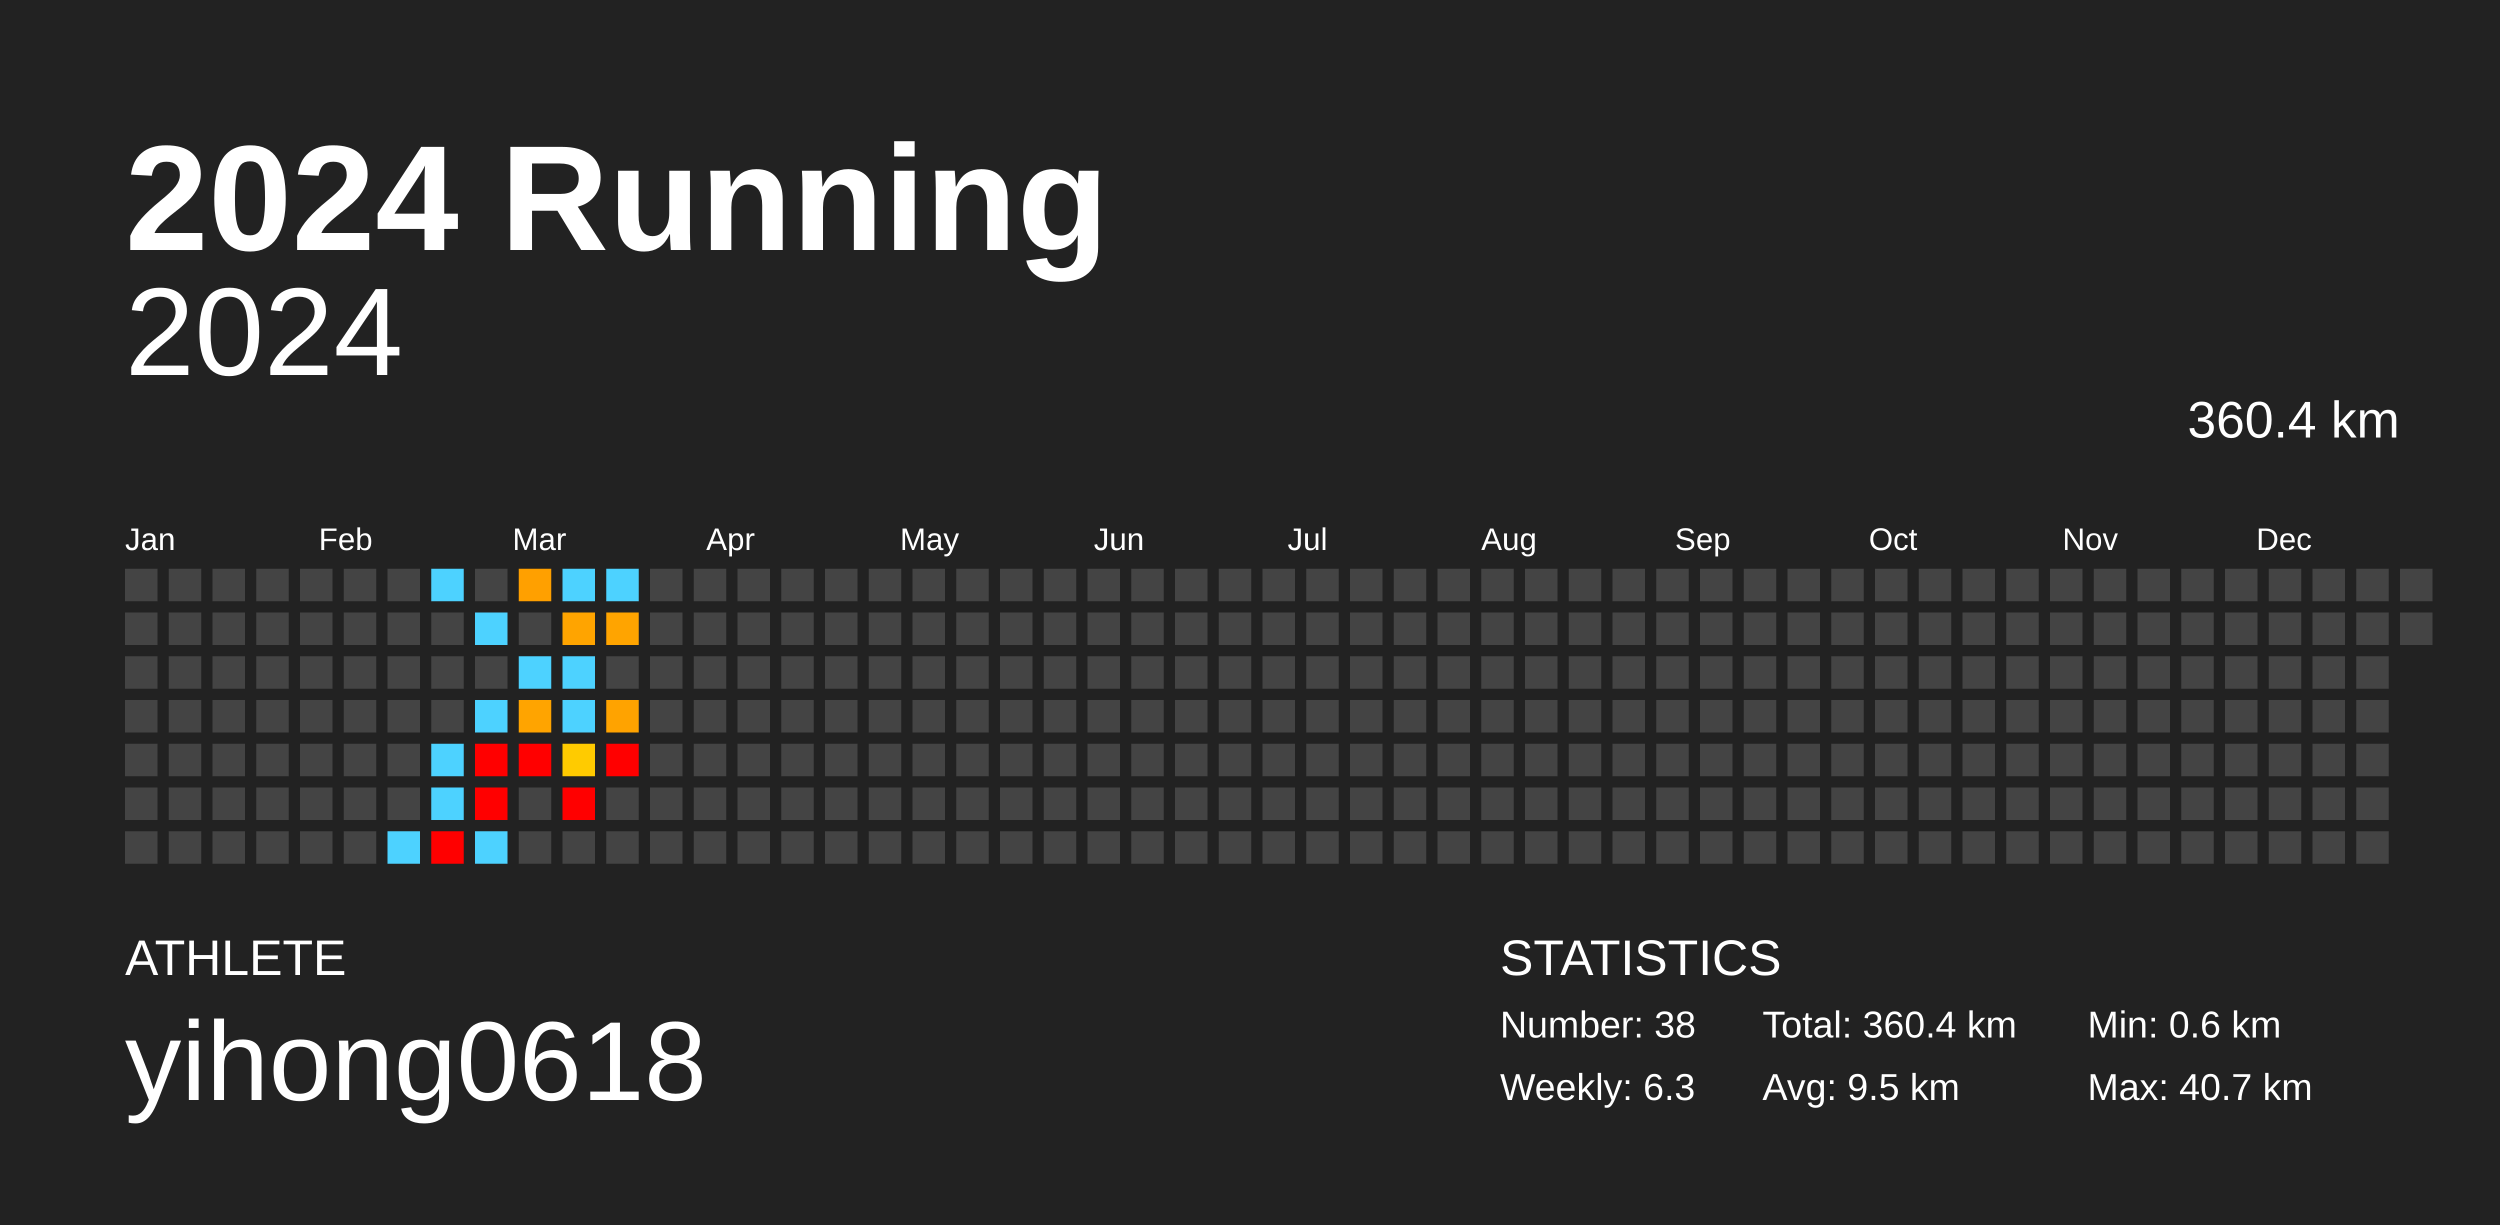
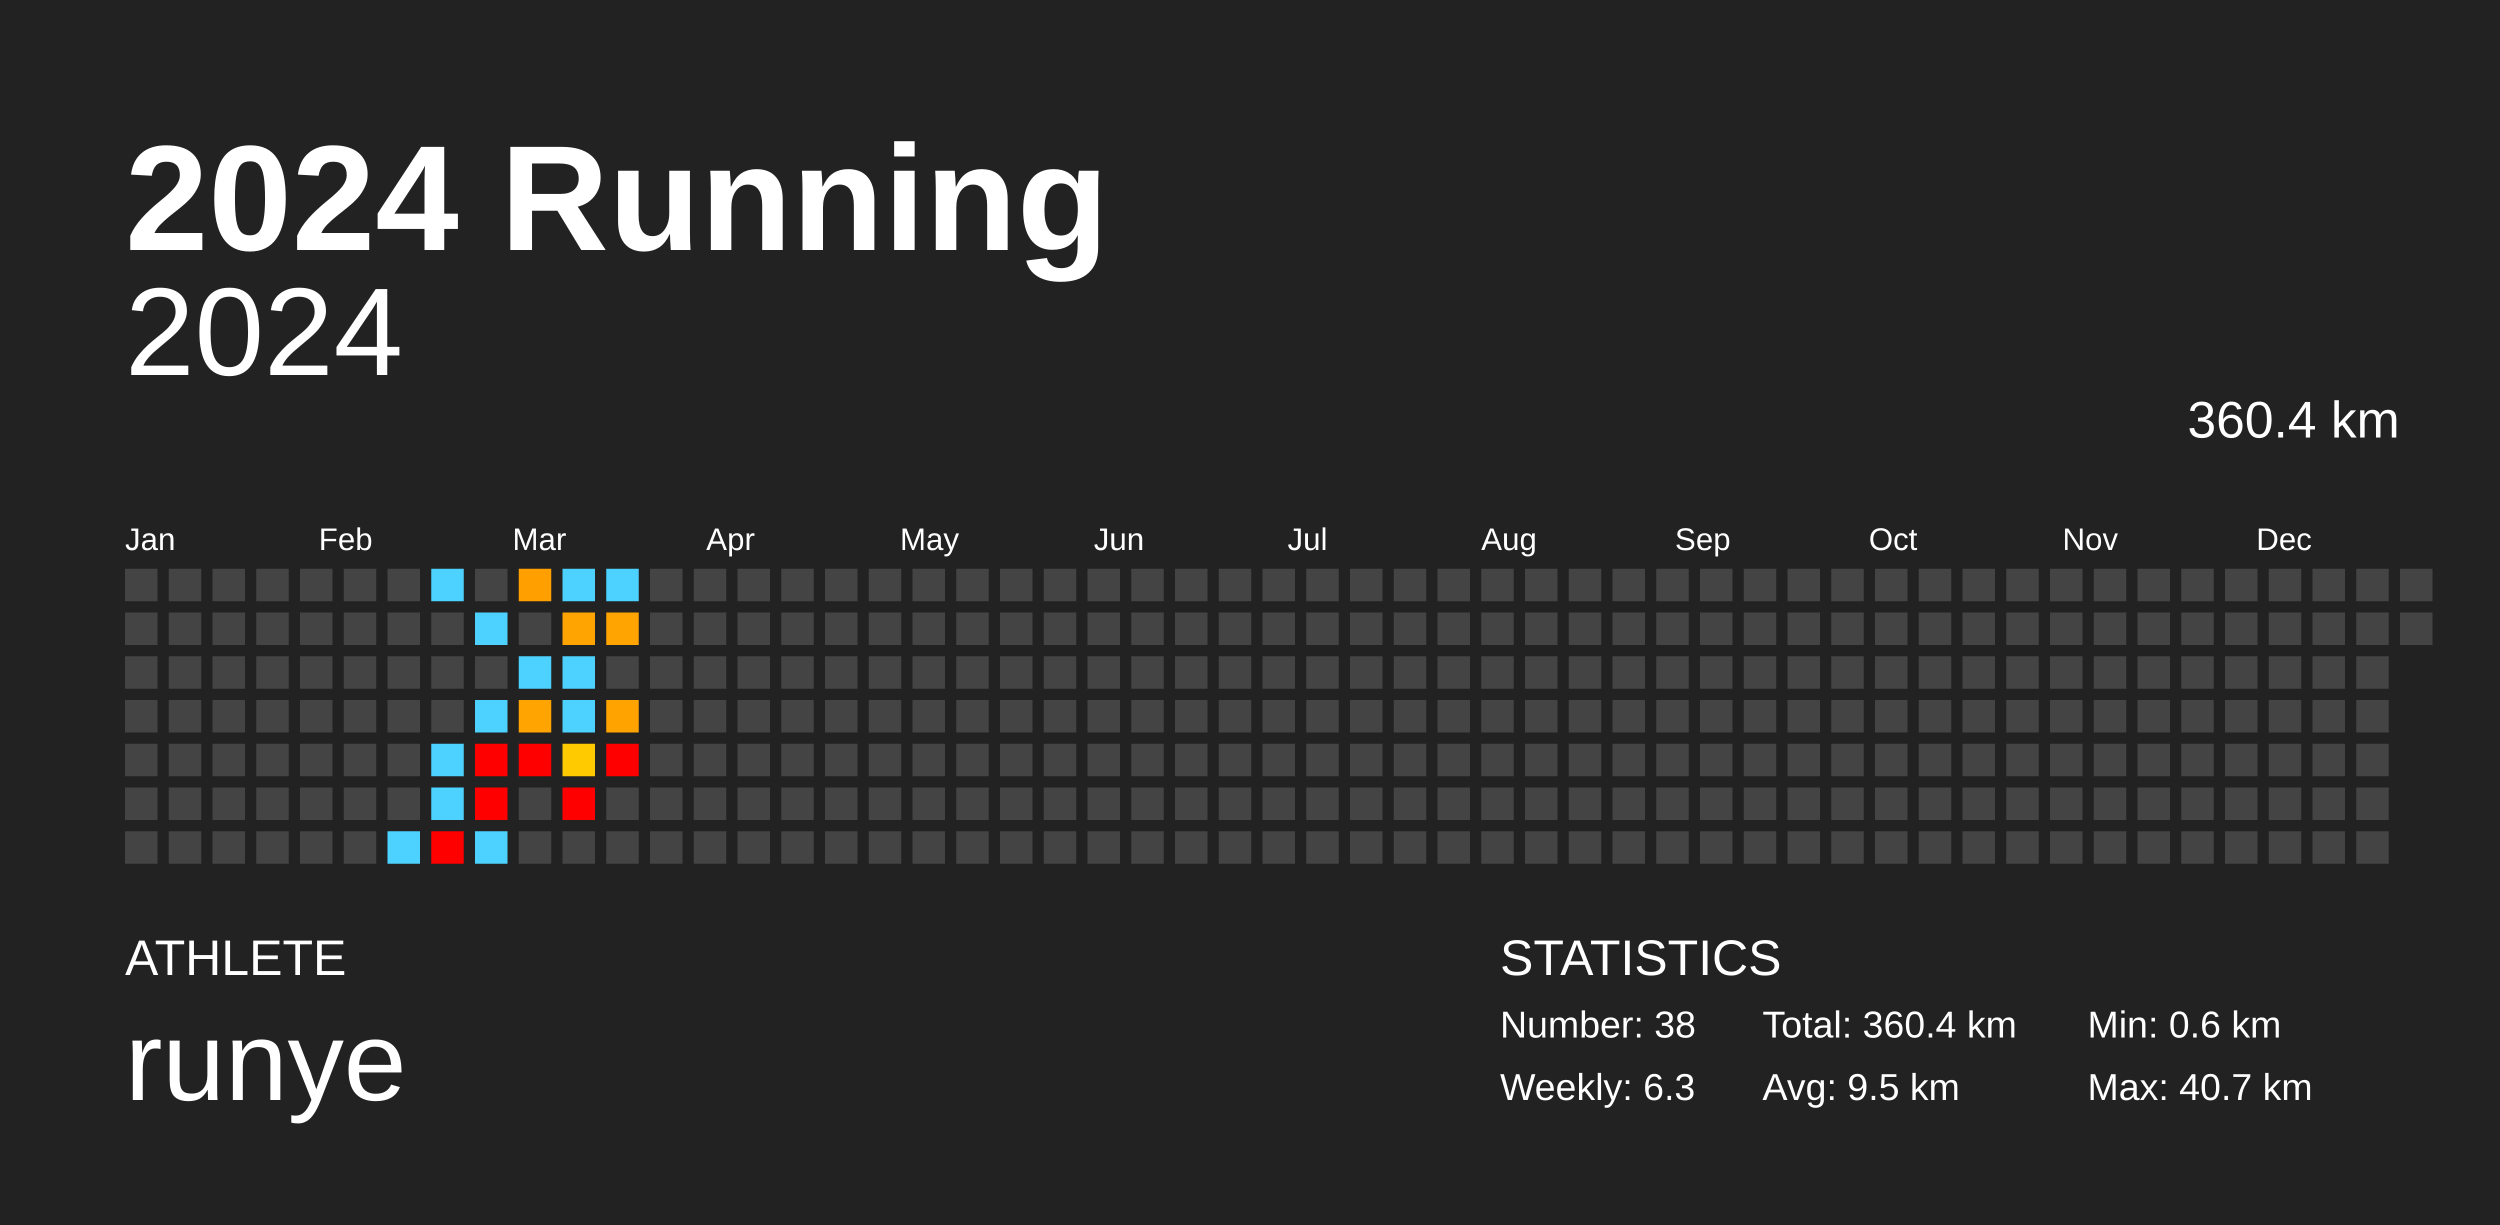
<svg xmlns="http://www.w3.org/2000/svg" baseProfile="full" height="98mm" version="1.1" viewBox="0,0,200,98" width="200mm">
  <defs />
  <rect fill="#222222" height="98" width="200" x="0" y="0" />
  <text fill="#FFFFFF" style="font-size:12px; font-family:Arial; font-weight:bold;" x="10" y="20">2024 Running</text>
  <text fill="#FFFFFF" style="font-size:4px; font-family:Arial" x="10" y="78">ATHLETE</text>
-   <text fill="#FFFFFF" style="font-size:9px; font-family:Arial" x="10" y="88">yihong0618</text>
+   <text fill="#FFFFFF" style="font-size:9px; font-family:Arial" x="10" y="88">runye</text>
  <text fill="#FFFFFF" style="font-size:4px; font-family:Arial" x="120" y="78">STATISTICS</text>
  <text fill="#FFFFFF" style="font-size:3px; font-family:Arial" x="120" y="83">Number: 38</text>
  <text fill="#FFFFFF" style="font-size:3px; font-family:Arial" x="120" y="88">Weekly: 6.3</text>
  <text fill="#FFFFFF" style="font-size:3px; font-family:Arial" x="141" y="83">Total: 360.4 km</text>
  <text fill="#FFFFFF" style="font-size:3px; font-family:Arial" x="141" y="88">Avg: 9.5 km</text>
  <text fill="#FFFFFF" style="font-size:3px; font-family:Arial" x="167" y="83">Min: 0.6 km</text>
  <text fill="#FFFFFF" style="font-size:3px; font-family:Arial" x="167" y="88">Max: 40.7 km</text>
  <text alignment-baseline="hanging" fill="#FFFFFF" style="font-size:10.0px; font-family:Arial;" x="10" y="30">2024</text>
  <text alignment-baseline="hanging" fill="#FFFFFF" style="font-size:4.125px; font-family:Arial;" x="175" y="35">360.4 km</text>
  <text fill="#FFFFFF" style="font-size:2.5px; font-family:Arial" x="10.0" y="44">Jan</text>
  <text fill="#FFFFFF" style="font-size:2.5px; font-family:Arial" x="25.5" y="44">Feb</text>
  <text fill="#FFFFFF" style="font-size:2.5px; font-family:Arial" x="41.0" y="44">Mar</text>
  <text fill="#FFFFFF" style="font-size:2.5px; font-family:Arial" x="56.5" y="44">Apr</text>
  <text fill="#FFFFFF" style="font-size:2.5px; font-family:Arial" x="72.0" y="44">May</text>
  <text fill="#FFFFFF" style="font-size:2.5px; font-family:Arial" x="87.5" y="44">Jun</text>
  <text fill="#FFFFFF" style="font-size:2.5px; font-family:Arial" x="103.0" y="44">Jul</text>
  <text fill="#FFFFFF" style="font-size:2.5px; font-family:Arial" x="118.5" y="44">Aug</text>
  <text fill="#FFFFFF" style="font-size:2.5px; font-family:Arial" x="134.0" y="44">Sep</text>
  <text fill="#FFFFFF" style="font-size:2.5px; font-family:Arial" x="149.5" y="44">Oct</text>
  <text fill="#FFFFFF" style="font-size:2.5px; font-family:Arial" x="165.0" y="44">Nov</text>
  <text fill="#FFFFFF" style="font-size:2.5px; font-family:Arial" x="180.5" y="44">Dec</text>
  <rect fill="#444444" height="2.6" width="2.6" x="10.0" y="45.5" />
  <rect fill="#444444" height="2.6" width="2.6" x="10.0" y="49.0" />
  <rect fill="#444444" height="2.6" width="2.6" x="10.0" y="52.5" />
  <rect fill="#444444" height="2.6" width="2.6" x="10.0" y="56.0" />
  <rect fill="#444444" height="2.6" width="2.6" x="10.0" y="59.5" />
  <rect fill="#444444" height="2.6" width="2.6" x="10.0" y="63.0" />
  <rect fill="#444444" height="2.6" width="2.6" x="10.0" y="66.5" />
  <rect fill="#444444" height="2.6" width="2.6" x="13.5" y="45.5" />
  <rect fill="#444444" height="2.6" width="2.6" x="13.5" y="49.0" />
  <rect fill="#444444" height="2.6" width="2.6" x="13.5" y="52.5" />
  <rect fill="#444444" height="2.6" width="2.6" x="13.5" y="56.0" />
  <rect fill="#444444" height="2.6" width="2.6" x="13.5" y="59.5" />
  <rect fill="#444444" height="2.6" width="2.6" x="13.5" y="63.0" />
  <rect fill="#444444" height="2.6" width="2.6" x="13.5" y="66.5" />
  <rect fill="#444444" height="2.6" width="2.6" x="17.0" y="45.5" />
  <rect fill="#444444" height="2.6" width="2.6" x="17.0" y="49.0" />
  <rect fill="#444444" height="2.6" width="2.6" x="17.0" y="52.5" />
  <rect fill="#444444" height="2.6" width="2.6" x="17.0" y="56.0" />
  <rect fill="#444444" height="2.6" width="2.6" x="17.0" y="59.5" />
  <rect fill="#444444" height="2.6" width="2.6" x="17.0" y="63.0" />
  <rect fill="#444444" height="2.6" width="2.6" x="17.0" y="66.5" />
  <rect fill="#444444" height="2.6" width="2.6" x="20.5" y="45.5" />
  <rect fill="#444444" height="2.6" width="2.6" x="20.5" y="49.0" />
  <rect fill="#444444" height="2.6" width="2.6" x="20.5" y="52.5" />
  <rect fill="#444444" height="2.6" width="2.6" x="20.5" y="56.0" />
  <rect fill="#444444" height="2.6" width="2.6" x="20.5" y="59.5" />
  <rect fill="#444444" height="2.6" width="2.6" x="20.5" y="63.0" />
  <rect fill="#444444" height="2.6" width="2.6" x="20.5" y="66.5" />
  <rect fill="#444444" height="2.6" width="2.6" x="24.0" y="45.5" />
  <rect fill="#444444" height="2.6" width="2.6" x="24.0" y="49.0" />
  <rect fill="#444444" height="2.6" width="2.6" x="24.0" y="52.5" />
  <rect fill="#444444" height="2.6" width="2.6" x="24.0" y="56.0" />
  <rect fill="#444444" height="2.6" width="2.6" x="24.0" y="59.5" />
  <rect fill="#444444" height="2.6" width="2.6" x="24.0" y="63.0" />
  <rect fill="#444444" height="2.6" width="2.6" x="24.0" y="66.5" />
  <rect fill="#444444" height="2.6" width="2.6" x="27.5" y="45.5" />
  <rect fill="#444444" height="2.6" width="2.6" x="27.5" y="49.0" />
  <rect fill="#444444" height="2.6" width="2.6" x="27.5" y="52.5" />
  <rect fill="#444444" height="2.6" width="2.6" x="27.5" y="56.0" />
  <rect fill="#444444" height="2.6" width="2.6" x="27.5" y="59.5" />
  <rect fill="#444444" height="2.6" width="2.6" x="27.5" y="63.0" />
  <rect fill="#444444" height="2.6" width="2.6" x="27.5" y="66.5" />
  <rect fill="#444444" height="2.6" width="2.6" x="31.0" y="45.5" />
  <rect fill="#444444" height="2.6" width="2.6" x="31.0" y="49.0" />
  <rect fill="#444444" height="2.6" width="2.6" x="31.0" y="52.5" />
  <rect fill="#444444" height="2.6" width="2.6" x="31.0" y="56.0" />
  <rect fill="#444444" height="2.6" width="2.6" x="31.0" y="59.5" />
  <rect fill="#444444" height="2.6" width="2.6" x="31.0" y="63.0" />
  <rect fill="#4dd2ff" height="2.6" width="2.6" x="31.0" y="66.5" />
  <rect fill="#4dd2ff" height="2.6" width="2.6" x="34.5" y="45.5" />
  <rect fill="#444444" height="2.6" width="2.6" x="34.5" y="49.0" />
  <rect fill="#444444" height="2.6" width="2.6" x="34.5" y="52.5" />
  <rect fill="#444444" height="2.6" width="2.6" x="34.5" y="56.0" />
  <rect fill="#4dd2ff" height="2.6" width="2.6" x="34.5" y="59.5" />
  <rect fill="#4dd2ff" height="2.6" width="2.6" x="34.5" y="63.0" />
  <rect fill="red" height="2.6" width="2.6" x="34.5" y="66.5" />
  <rect fill="#444444" height="2.6" width="2.6" x="38.0" y="45.5" />
  <rect fill="#4dd2ff" height="2.6" width="2.6" x="38.0" y="49.0" />
  <rect fill="#444444" height="2.6" width="2.6" x="38.0" y="52.5" />
  <rect fill="#4dd2ff" height="2.6" width="2.6" x="38.0" y="56.0" />
  <rect fill="red" height="2.6" width="2.6" x="38.0" y="59.5" />
  <rect fill="red" height="2.6" width="2.6" x="38.0" y="63.0" />
  <rect fill="#4dd2ff" height="2.6" width="2.6" x="38.0" y="66.5" />
  <rect fill="#ffa000" height="2.6" width="2.6" x="41.5" y="45.5" />
  <rect fill="#444444" height="2.6" width="2.6" x="41.5" y="49.0" />
  <rect fill="#4dd2ff" height="2.6" width="2.6" x="41.5" y="52.5" />
  <rect fill="#ffa400" height="2.6" width="2.6" x="41.5" y="56.0" />
  <rect fill="red" height="2.6" width="2.6" x="41.5" y="59.5" />
  <rect fill="#444444" height="2.6" width="2.6" x="41.5" y="63.0" />
  <rect fill="#444444" height="2.6" width="2.6" x="41.5" y="66.5" />
  <rect fill="#4dd2ff" height="2.6" width="2.6" x="45.0" y="45.5" />
  <rect fill="#ffa400" height="2.6" width="2.6" x="45.0" y="49.0" />
  <rect fill="#4dd2ff" height="2.6" width="2.6" x="45.0" y="52.5" />
  <rect fill="#4dd2ff" height="2.6" width="2.6" x="45.0" y="56.0" />
  <rect fill="#ffcb00" height="2.6" width="2.6" x="45.0" y="59.5" />
  <rect fill="red" height="2.6" width="2.6" x="45.0" y="63.0" />
  <rect fill="#444444" height="2.6" width="2.6" x="45.0" y="66.5" />
  <rect fill="#4dd2ff" height="2.6" width="2.6" x="48.5" y="45.5" />
  <rect fill="#ffa400" height="2.6" width="2.6" x="48.5" y="49.0" />
  <rect fill="#444444" height="2.6" width="2.6" x="48.5" y="52.5" />
  <rect fill="#ffa300" height="2.6" width="2.6" x="48.5" y="56.0" />
  <rect fill="red" height="2.6" width="2.6" x="48.5" y="59.5" />
  <rect fill="#444444" height="2.6" width="2.6" x="48.5" y="63.0" />
  <rect fill="#444444" height="2.6" width="2.6" x="48.5" y="66.5" />
  <rect fill="#444444" height="2.6" width="2.6" x="52.0" y="45.5" />
  <rect fill="#444444" height="2.6" width="2.6" x="52.0" y="49.0" />
  <rect fill="#444444" height="2.6" width="2.6" x="52.0" y="52.5" />
  <rect fill="#444444" height="2.6" width="2.6" x="52.0" y="56.0" />
  <rect fill="#444444" height="2.6" width="2.6" x="52.0" y="59.5" />
  <rect fill="#444444" height="2.6" width="2.6" x="52.0" y="63.0" />
  <rect fill="#444444" height="2.6" width="2.6" x="52.0" y="66.5" />
  <rect fill="#444444" height="2.6" width="2.6" x="55.5" y="45.5" />
  <rect fill="#444444" height="2.6" width="2.6" x="55.5" y="49.0" />
  <rect fill="#444444" height="2.6" width="2.6" x="55.5" y="52.5" />
  <rect fill="#444444" height="2.6" width="2.6" x="55.5" y="56.0" />
  <rect fill="#444444" height="2.6" width="2.6" x="55.5" y="59.5" />
  <rect fill="#444444" height="2.6" width="2.6" x="55.5" y="63.0" />
  <rect fill="#444444" height="2.6" width="2.6" x="55.5" y="66.5" />
  <rect fill="#444444" height="2.6" width="2.6" x="59.0" y="45.5" />
  <rect fill="#444444" height="2.6" width="2.6" x="59.0" y="49.0" />
  <rect fill="#444444" height="2.6" width="2.6" x="59.0" y="52.5" />
  <rect fill="#444444" height="2.6" width="2.6" x="59.0" y="56.0" />
  <rect fill="#444444" height="2.6" width="2.6" x="59.0" y="59.5" />
  <rect fill="#444444" height="2.6" width="2.6" x="59.0" y="63.0" />
  <rect fill="#444444" height="2.6" width="2.6" x="59.0" y="66.5" />
  <rect fill="#444444" height="2.6" width="2.6" x="62.5" y="45.5" />
  <rect fill="#444444" height="2.6" width="2.6" x="62.5" y="49.0" />
  <rect fill="#444444" height="2.6" width="2.6" x="62.5" y="52.5" />
  <rect fill="#444444" height="2.6" width="2.6" x="62.5" y="56.0" />
  <rect fill="#444444" height="2.6" width="2.6" x="62.5" y="59.5" />
  <rect fill="#444444" height="2.6" width="2.6" x="62.5" y="63.0" />
  <rect fill="#444444" height="2.6" width="2.6" x="62.5" y="66.5" />
  <rect fill="#444444" height="2.6" width="2.6" x="66.0" y="45.5" />
  <rect fill="#444444" height="2.6" width="2.6" x="66.0" y="49.0" />
  <rect fill="#444444" height="2.6" width="2.6" x="66.0" y="52.5" />
  <rect fill="#444444" height="2.6" width="2.6" x="66.0" y="56.0" />
  <rect fill="#444444" height="2.6" width="2.6" x="66.0" y="59.5" />
  <rect fill="#444444" height="2.6" width="2.6" x="66.0" y="63.0" />
  <rect fill="#444444" height="2.6" width="2.6" x="66.0" y="66.5" />
  <rect fill="#444444" height="2.6" width="2.6" x="69.5" y="45.5" />
  <rect fill="#444444" height="2.6" width="2.6" x="69.5" y="49.0" />
  <rect fill="#444444" height="2.6" width="2.6" x="69.5" y="52.5" />
  <rect fill="#444444" height="2.6" width="2.6" x="69.5" y="56.0" />
  <rect fill="#444444" height="2.6" width="2.6" x="69.5" y="59.5" />
  <rect fill="#444444" height="2.6" width="2.6" x="69.5" y="63.0" />
  <rect fill="#444444" height="2.6" width="2.6" x="69.5" y="66.5" />
  <rect fill="#444444" height="2.6" width="2.6" x="73.0" y="45.5" />
  <rect fill="#444444" height="2.6" width="2.6" x="73.0" y="49.0" />
  <rect fill="#444444" height="2.6" width="2.6" x="73.0" y="52.5" />
  <rect fill="#444444" height="2.6" width="2.6" x="73.0" y="56.0" />
  <rect fill="#444444" height="2.6" width="2.6" x="73.0" y="59.5" />
  <rect fill="#444444" height="2.6" width="2.6" x="73.0" y="63.0" />
  <rect fill="#444444" height="2.6" width="2.6" x="73.0" y="66.5" />
  <rect fill="#444444" height="2.6" width="2.6" x="76.5" y="45.5" />
  <rect fill="#444444" height="2.6" width="2.6" x="76.5" y="49.0" />
  <rect fill="#444444" height="2.6" width="2.6" x="76.5" y="52.5" />
  <rect fill="#444444" height="2.6" width="2.6" x="76.5" y="56.0" />
  <rect fill="#444444" height="2.6" width="2.6" x="76.5" y="59.5" />
  <rect fill="#444444" height="2.6" width="2.6" x="76.5" y="63.0" />
  <rect fill="#444444" height="2.6" width="2.6" x="76.5" y="66.5" />
  <rect fill="#444444" height="2.6" width="2.6" x="80.0" y="45.5" />
  <rect fill="#444444" height="2.6" width="2.6" x="80.0" y="49.0" />
  <rect fill="#444444" height="2.6" width="2.6" x="80.0" y="52.5" />
  <rect fill="#444444" height="2.6" width="2.6" x="80.0" y="56.0" />
  <rect fill="#444444" height="2.6" width="2.6" x="80.0" y="59.5" />
  <rect fill="#444444" height="2.6" width="2.6" x="80.0" y="63.0" />
  <rect fill="#444444" height="2.6" width="2.6" x="80.0" y="66.5" />
  <rect fill="#444444" height="2.6" width="2.6" x="83.5" y="45.5" />
  <rect fill="#444444" height="2.6" width="2.6" x="83.5" y="49.0" />
  <rect fill="#444444" height="2.6" width="2.6" x="83.5" y="52.5" />
  <rect fill="#444444" height="2.6" width="2.6" x="83.5" y="56.0" />
  <rect fill="#444444" height="2.6" width="2.6" x="83.5" y="59.5" />
  <rect fill="#444444" height="2.6" width="2.6" x="83.5" y="63.0" />
  <rect fill="#444444" height="2.6" width="2.6" x="83.5" y="66.5" />
  <rect fill="#444444" height="2.6" width="2.6" x="87.0" y="45.5" />
  <rect fill="#444444" height="2.6" width="2.6" x="87.0" y="49.0" />
  <rect fill="#444444" height="2.6" width="2.6" x="87.0" y="52.5" />
  <rect fill="#444444" height="2.6" width="2.6" x="87.0" y="56.0" />
  <rect fill="#444444" height="2.6" width="2.6" x="87.0" y="59.5" />
  <rect fill="#444444" height="2.6" width="2.6" x="87.0" y="63.0" />
  <rect fill="#444444" height="2.6" width="2.6" x="87.0" y="66.5" />
  <rect fill="#444444" height="2.6" width="2.6" x="90.5" y="45.5" />
  <rect fill="#444444" height="2.6" width="2.6" x="90.5" y="49.0" />
  <rect fill="#444444" height="2.6" width="2.6" x="90.5" y="52.5" />
  <rect fill="#444444" height="2.6" width="2.6" x="90.5" y="56.0" />
  <rect fill="#444444" height="2.6" width="2.6" x="90.5" y="59.5" />
  <rect fill="#444444" height="2.6" width="2.6" x="90.5" y="63.0" />
  <rect fill="#444444" height="2.6" width="2.6" x="90.5" y="66.5" />
  <rect fill="#444444" height="2.6" width="2.6" x="94.0" y="45.5" />
  <rect fill="#444444" height="2.6" width="2.6" x="94.0" y="49.0" />
  <rect fill="#444444" height="2.6" width="2.6" x="94.0" y="52.5" />
  <rect fill="#444444" height="2.6" width="2.6" x="94.0" y="56.0" />
  <rect fill="#444444" height="2.6" width="2.6" x="94.0" y="59.5" />
  <rect fill="#444444" height="2.6" width="2.6" x="94.0" y="63.0" />
  <rect fill="#444444" height="2.6" width="2.6" x="94.0" y="66.5" />
  <rect fill="#444444" height="2.6" width="2.6" x="97.5" y="45.5" />
  <rect fill="#444444" height="2.6" width="2.6" x="97.5" y="49.0" />
  <rect fill="#444444" height="2.6" width="2.6" x="97.5" y="52.5" />
  <rect fill="#444444" height="2.6" width="2.6" x="97.5" y="56.0" />
  <rect fill="#444444" height="2.6" width="2.6" x="97.5" y="59.5" />
  <rect fill="#444444" height="2.6" width="2.6" x="97.5" y="63.0" />
  <rect fill="#444444" height="2.6" width="2.6" x="97.5" y="66.5" />
  <rect fill="#444444" height="2.6" width="2.6" x="101.0" y="45.5" />
  <rect fill="#444444" height="2.6" width="2.6" x="101.0" y="49.0" />
  <rect fill="#444444" height="2.6" width="2.6" x="101.0" y="52.5" />
  <rect fill="#444444" height="2.6" width="2.6" x="101.0" y="56.0" />
  <rect fill="#444444" height="2.6" width="2.6" x="101.0" y="59.5" />
  <rect fill="#444444" height="2.6" width="2.6" x="101.0" y="63.0" />
  <rect fill="#444444" height="2.6" width="2.6" x="101.0" y="66.5" />
  <rect fill="#444444" height="2.6" width="2.6" x="104.5" y="45.5" />
  <rect fill="#444444" height="2.6" width="2.6" x="104.5" y="49.0" />
  <rect fill="#444444" height="2.6" width="2.6" x="104.5" y="52.5" />
  <rect fill="#444444" height="2.6" width="2.6" x="104.5" y="56.0" />
  <rect fill="#444444" height="2.6" width="2.6" x="104.5" y="59.5" />
  <rect fill="#444444" height="2.6" width="2.6" x="104.5" y="63.0" />
  <rect fill="#444444" height="2.6" width="2.6" x="104.5" y="66.5" />
  <rect fill="#444444" height="2.6" width="2.6" x="108.0" y="45.5" />
  <rect fill="#444444" height="2.6" width="2.6" x="108.0" y="49.0" />
  <rect fill="#444444" height="2.6" width="2.6" x="108.0" y="52.5" />
  <rect fill="#444444" height="2.6" width="2.6" x="108.0" y="56.0" />
  <rect fill="#444444" height="2.6" width="2.6" x="108.0" y="59.5" />
  <rect fill="#444444" height="2.6" width="2.6" x="108.0" y="63.0" />
  <rect fill="#444444" height="2.6" width="2.6" x="108.0" y="66.5" />
  <rect fill="#444444" height="2.6" width="2.6" x="111.5" y="45.5" />
  <rect fill="#444444" height="2.6" width="2.6" x="111.5" y="49.0" />
  <rect fill="#444444" height="2.6" width="2.6" x="111.5" y="52.5" />
  <rect fill="#444444" height="2.6" width="2.6" x="111.5" y="56.0" />
  <rect fill="#444444" height="2.6" width="2.6" x="111.5" y="59.5" />
  <rect fill="#444444" height="2.6" width="2.6" x="111.5" y="63.0" />
  <rect fill="#444444" height="2.6" width="2.6" x="111.5" y="66.5" />
  <rect fill="#444444" height="2.6" width="2.6" x="115.0" y="45.5" />
  <rect fill="#444444" height="2.6" width="2.6" x="115.0" y="49.0" />
  <rect fill="#444444" height="2.6" width="2.6" x="115.0" y="52.5" />
  <rect fill="#444444" height="2.6" width="2.6" x="115.0" y="56.0" />
  <rect fill="#444444" height="2.6" width="2.6" x="115.0" y="59.5" />
  <rect fill="#444444" height="2.6" width="2.6" x="115.0" y="63.0" />
  <rect fill="#444444" height="2.6" width="2.6" x="115.0" y="66.5" />
  <rect fill="#444444" height="2.6" width="2.6" x="118.5" y="45.5" />
  <rect fill="#444444" height="2.6" width="2.6" x="118.5" y="49.0" />
  <rect fill="#444444" height="2.6" width="2.6" x="118.5" y="52.5" />
  <rect fill="#444444" height="2.6" width="2.6" x="118.5" y="56.0" />
  <rect fill="#444444" height="2.6" width="2.6" x="118.5" y="59.5" />
  <rect fill="#444444" height="2.6" width="2.6" x="118.5" y="63.0" />
  <rect fill="#444444" height="2.6" width="2.6" x="118.5" y="66.5" />
  <rect fill="#444444" height="2.6" width="2.6" x="122.0" y="45.5" />
  <rect fill="#444444" height="2.6" width="2.6" x="122.0" y="49.0" />
  <rect fill="#444444" height="2.6" width="2.6" x="122.0" y="52.5" />
  <rect fill="#444444" height="2.6" width="2.6" x="122.0" y="56.0" />
  <rect fill="#444444" height="2.6" width="2.6" x="122.0" y="59.5" />
  <rect fill="#444444" height="2.6" width="2.6" x="122.0" y="63.0" />
  <rect fill="#444444" height="2.6" width="2.6" x="122.0" y="66.5" />
  <rect fill="#444444" height="2.6" width="2.6" x="125.5" y="45.5" />
  <rect fill="#444444" height="2.6" width="2.6" x="125.5" y="49.0" />
  <rect fill="#444444" height="2.6" width="2.6" x="125.5" y="52.5" />
  <rect fill="#444444" height="2.6" width="2.6" x="125.5" y="56.0" />
  <rect fill="#444444" height="2.6" width="2.6" x="125.5" y="59.5" />
  <rect fill="#444444" height="2.6" width="2.6" x="125.5" y="63.0" />
  <rect fill="#444444" height="2.6" width="2.6" x="125.5" y="66.5" />
  <rect fill="#444444" height="2.6" width="2.6" x="129.0" y="45.5" />
  <rect fill="#444444" height="2.6" width="2.6" x="129.0" y="49.0" />
  <rect fill="#444444" height="2.6" width="2.6" x="129.0" y="52.5" />
  <rect fill="#444444" height="2.6" width="2.6" x="129.0" y="56.0" />
  <rect fill="#444444" height="2.6" width="2.6" x="129.0" y="59.5" />
  <rect fill="#444444" height="2.6" width="2.6" x="129.0" y="63.0" />
  <rect fill="#444444" height="2.6" width="2.6" x="129.0" y="66.5" />
  <rect fill="#444444" height="2.6" width="2.6" x="132.5" y="45.5" />
  <rect fill="#444444" height="2.6" width="2.6" x="132.5" y="49.0" />
  <rect fill="#444444" height="2.6" width="2.6" x="132.5" y="52.5" />
  <rect fill="#444444" height="2.6" width="2.6" x="132.5" y="56.0" />
  <rect fill="#444444" height="2.6" width="2.6" x="132.5" y="59.5" />
  <rect fill="#444444" height="2.6" width="2.6" x="132.5" y="63.0" />
  <rect fill="#444444" height="2.6" width="2.6" x="132.5" y="66.5" />
  <rect fill="#444444" height="2.6" width="2.6" x="136.0" y="45.5" />
  <rect fill="#444444" height="2.6" width="2.6" x="136.0" y="49.0" />
  <rect fill="#444444" height="2.6" width="2.6" x="136.0" y="52.5" />
  <rect fill="#444444" height="2.6" width="2.6" x="136.0" y="56.0" />
  <rect fill="#444444" height="2.6" width="2.6" x="136.0" y="59.5" />
  <rect fill="#444444" height="2.6" width="2.6" x="136.0" y="63.0" />
  <rect fill="#444444" height="2.6" width="2.6" x="136.0" y="66.5" />
  <rect fill="#444444" height="2.6" width="2.6" x="139.5" y="45.5" />
  <rect fill="#444444" height="2.6" width="2.6" x="139.5" y="49.0" />
  <rect fill="#444444" height="2.6" width="2.6" x="139.5" y="52.5" />
  <rect fill="#444444" height="2.6" width="2.6" x="139.5" y="56.0" />
  <rect fill="#444444" height="2.6" width="2.6" x="139.5" y="59.5" />
  <rect fill="#444444" height="2.6" width="2.6" x="139.5" y="63.0" />
  <rect fill="#444444" height="2.6" width="2.6" x="139.5" y="66.5" />
  <rect fill="#444444" height="2.6" width="2.6" x="143.0" y="45.5" />
  <rect fill="#444444" height="2.6" width="2.6" x="143.0" y="49.0" />
  <rect fill="#444444" height="2.6" width="2.6" x="143.0" y="52.5" />
  <rect fill="#444444" height="2.6" width="2.6" x="143.0" y="56.0" />
  <rect fill="#444444" height="2.6" width="2.6" x="143.0" y="59.5" />
  <rect fill="#444444" height="2.6" width="2.6" x="143.0" y="63.0" />
  <rect fill="#444444" height="2.6" width="2.6" x="143.0" y="66.5" />
  <rect fill="#444444" height="2.6" width="2.6" x="146.5" y="45.5" />
  <rect fill="#444444" height="2.6" width="2.6" x="146.5" y="49.0" />
  <rect fill="#444444" height="2.6" width="2.6" x="146.5" y="52.5" />
  <rect fill="#444444" height="2.6" width="2.6" x="146.5" y="56.0" />
  <rect fill="#444444" height="2.6" width="2.6" x="146.5" y="59.5" />
  <rect fill="#444444" height="2.6" width="2.6" x="146.5" y="63.0" />
  <rect fill="#444444" height="2.6" width="2.6" x="146.5" y="66.5" />
  <rect fill="#444444" height="2.6" width="2.6" x="150.0" y="45.5" />
  <rect fill="#444444" height="2.6" width="2.6" x="150.0" y="49.0" />
  <rect fill="#444444" height="2.6" width="2.6" x="150.0" y="52.5" />
  <rect fill="#444444" height="2.6" width="2.6" x="150.0" y="56.0" />
  <rect fill="#444444" height="2.6" width="2.6" x="150.0" y="59.5" />
  <rect fill="#444444" height="2.6" width="2.6" x="150.0" y="63.0" />
  <rect fill="#444444" height="2.6" width="2.6" x="150.0" y="66.5" />
  <rect fill="#444444" height="2.6" width="2.6" x="153.5" y="45.5" />
  <rect fill="#444444" height="2.6" width="2.6" x="153.5" y="49.0" />
  <rect fill="#444444" height="2.6" width="2.6" x="153.5" y="52.5" />
  <rect fill="#444444" height="2.6" width="2.6" x="153.5" y="56.0" />
  <rect fill="#444444" height="2.6" width="2.6" x="153.5" y="59.5" />
  <rect fill="#444444" height="2.6" width="2.6" x="153.5" y="63.0" />
  <rect fill="#444444" height="2.6" width="2.6" x="153.5" y="66.5" />
  <rect fill="#444444" height="2.6" width="2.6" x="157.0" y="45.5" />
  <rect fill="#444444" height="2.6" width="2.6" x="157.0" y="49.0" />
  <rect fill="#444444" height="2.6" width="2.6" x="157.0" y="52.5" />
  <rect fill="#444444" height="2.6" width="2.6" x="157.0" y="56.0" />
  <rect fill="#444444" height="2.6" width="2.6" x="157.0" y="59.5" />
  <rect fill="#444444" height="2.6" width="2.6" x="157.0" y="63.0" />
  <rect fill="#444444" height="2.6" width="2.6" x="157.0" y="66.5" />
  <rect fill="#444444" height="2.6" width="2.6" x="160.5" y="45.5" />
  <rect fill="#444444" height="2.6" width="2.6" x="160.5" y="49.0" />
  <rect fill="#444444" height="2.6" width="2.6" x="160.5" y="52.5" />
  <rect fill="#444444" height="2.6" width="2.6" x="160.5" y="56.0" />
  <rect fill="#444444" height="2.6" width="2.6" x="160.5" y="59.5" />
  <rect fill="#444444" height="2.6" width="2.6" x="160.5" y="63.0" />
  <rect fill="#444444" height="2.6" width="2.6" x="160.5" y="66.5" />
  <rect fill="#444444" height="2.6" width="2.6" x="164.0" y="45.5" />
  <rect fill="#444444" height="2.6" width="2.6" x="164.0" y="49.0" />
  <rect fill="#444444" height="2.6" width="2.6" x="164.0" y="52.5" />
  <rect fill="#444444" height="2.6" width="2.6" x="164.0" y="56.0" />
  <rect fill="#444444" height="2.6" width="2.6" x="164.0" y="59.5" />
  <rect fill="#444444" height="2.6" width="2.6" x="164.0" y="63.0" />
  <rect fill="#444444" height="2.6" width="2.6" x="164.0" y="66.5" />
  <rect fill="#444444" height="2.6" width="2.6" x="167.5" y="45.5" />
  <rect fill="#444444" height="2.6" width="2.6" x="167.5" y="49.0" />
  <rect fill="#444444" height="2.6" width="2.6" x="167.5" y="52.5" />
  <rect fill="#444444" height="2.6" width="2.6" x="167.5" y="56.0" />
  <rect fill="#444444" height="2.6" width="2.6" x="167.5" y="59.5" />
  <rect fill="#444444" height="2.6" width="2.6" x="167.5" y="63.0" />
  <rect fill="#444444" height="2.6" width="2.6" x="167.5" y="66.5" />
  <rect fill="#444444" height="2.6" width="2.6" x="171.0" y="45.5" />
  <rect fill="#444444" height="2.6" width="2.6" x="171.0" y="49.0" />
  <rect fill="#444444" height="2.6" width="2.6" x="171.0" y="52.5" />
  <rect fill="#444444" height="2.6" width="2.6" x="171.0" y="56.0" />
  <rect fill="#444444" height="2.6" width="2.6" x="171.0" y="59.5" />
  <rect fill="#444444" height="2.6" width="2.6" x="171.0" y="63.0" />
  <rect fill="#444444" height="2.6" width="2.6" x="171.0" y="66.5" />
  <rect fill="#444444" height="2.6" width="2.6" x="174.5" y="45.5" />
  <rect fill="#444444" height="2.6" width="2.6" x="174.5" y="49.0" />
  <rect fill="#444444" height="2.6" width="2.6" x="174.5" y="52.5" />
  <rect fill="#444444" height="2.6" width="2.6" x="174.5" y="56.0" />
  <rect fill="#444444" height="2.6" width="2.6" x="174.5" y="59.5" />
  <rect fill="#444444" height="2.6" width="2.6" x="174.5" y="63.0" />
  <rect fill="#444444" height="2.6" width="2.6" x="174.5" y="66.5" />
  <rect fill="#444444" height="2.6" width="2.6" x="178.0" y="45.5" />
  <rect fill="#444444" height="2.6" width="2.6" x="178.0" y="49.0" />
  <rect fill="#444444" height="2.6" width="2.6" x="178.0" y="52.5" />
  <rect fill="#444444" height="2.6" width="2.6" x="178.0" y="56.0" />
  <rect fill="#444444" height="2.6" width="2.6" x="178.0" y="59.5" />
  <rect fill="#444444" height="2.6" width="2.6" x="178.0" y="63.0" />
  <rect fill="#444444" height="2.6" width="2.6" x="178.0" y="66.5" />
  <rect fill="#444444" height="2.6" width="2.6" x="181.5" y="45.5" />
  <rect fill="#444444" height="2.6" width="2.6" x="181.5" y="49.0" />
  <rect fill="#444444" height="2.6" width="2.6" x="181.5" y="52.5" />
  <rect fill="#444444" height="2.6" width="2.6" x="181.5" y="56.0" />
  <rect fill="#444444" height="2.6" width="2.6" x="181.5" y="59.5" />
  <rect fill="#444444" height="2.6" width="2.6" x="181.5" y="63.0" />
  <rect fill="#444444" height="2.6" width="2.6" x="181.5" y="66.5" />
  <rect fill="#444444" height="2.6" width="2.6" x="185.0" y="45.5" />
  <rect fill="#444444" height="2.6" width="2.6" x="185.0" y="49.0" />
  <rect fill="#444444" height="2.6" width="2.6" x="185.0" y="52.5" />
  <rect fill="#444444" height="2.6" width="2.6" x="185.0" y="56.0" />
  <rect fill="#444444" height="2.6" width="2.6" x="185.0" y="59.5" />
  <rect fill="#444444" height="2.6" width="2.6" x="185.0" y="63.0" />
  <rect fill="#444444" height="2.6" width="2.6" x="185.0" y="66.5" />
  <rect fill="#444444" height="2.6" width="2.6" x="188.5" y="45.5" />
  <rect fill="#444444" height="2.6" width="2.6" x="188.5" y="49.0" />
  <rect fill="#444444" height="2.6" width="2.6" x="188.5" y="52.5" />
  <rect fill="#444444" height="2.6" width="2.6" x="188.5" y="56.0" />
  <rect fill="#444444" height="2.6" width="2.6" x="188.5" y="59.5" />
  <rect fill="#444444" height="2.6" width="2.6" x="188.5" y="63.0" />
  <rect fill="#444444" height="2.6" width="2.6" x="188.5" y="66.5" />
  <rect fill="#444444" height="2.6" width="2.6" x="192.0" y="45.5" />
  <rect fill="#444444" height="2.6" width="2.6" x="192.0" y="49.0" />
</svg>
